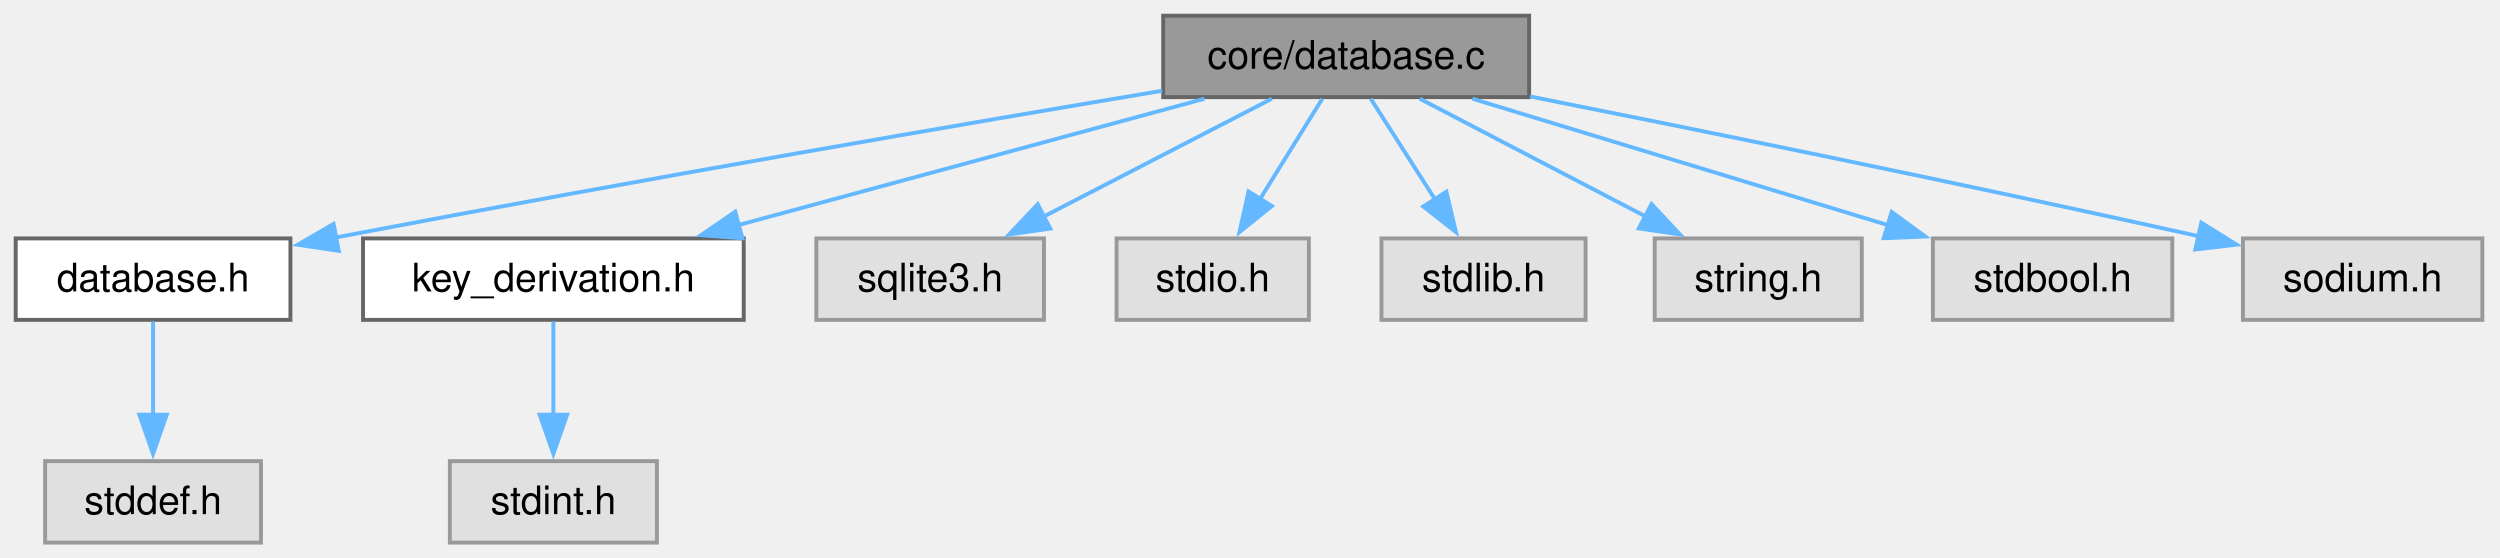
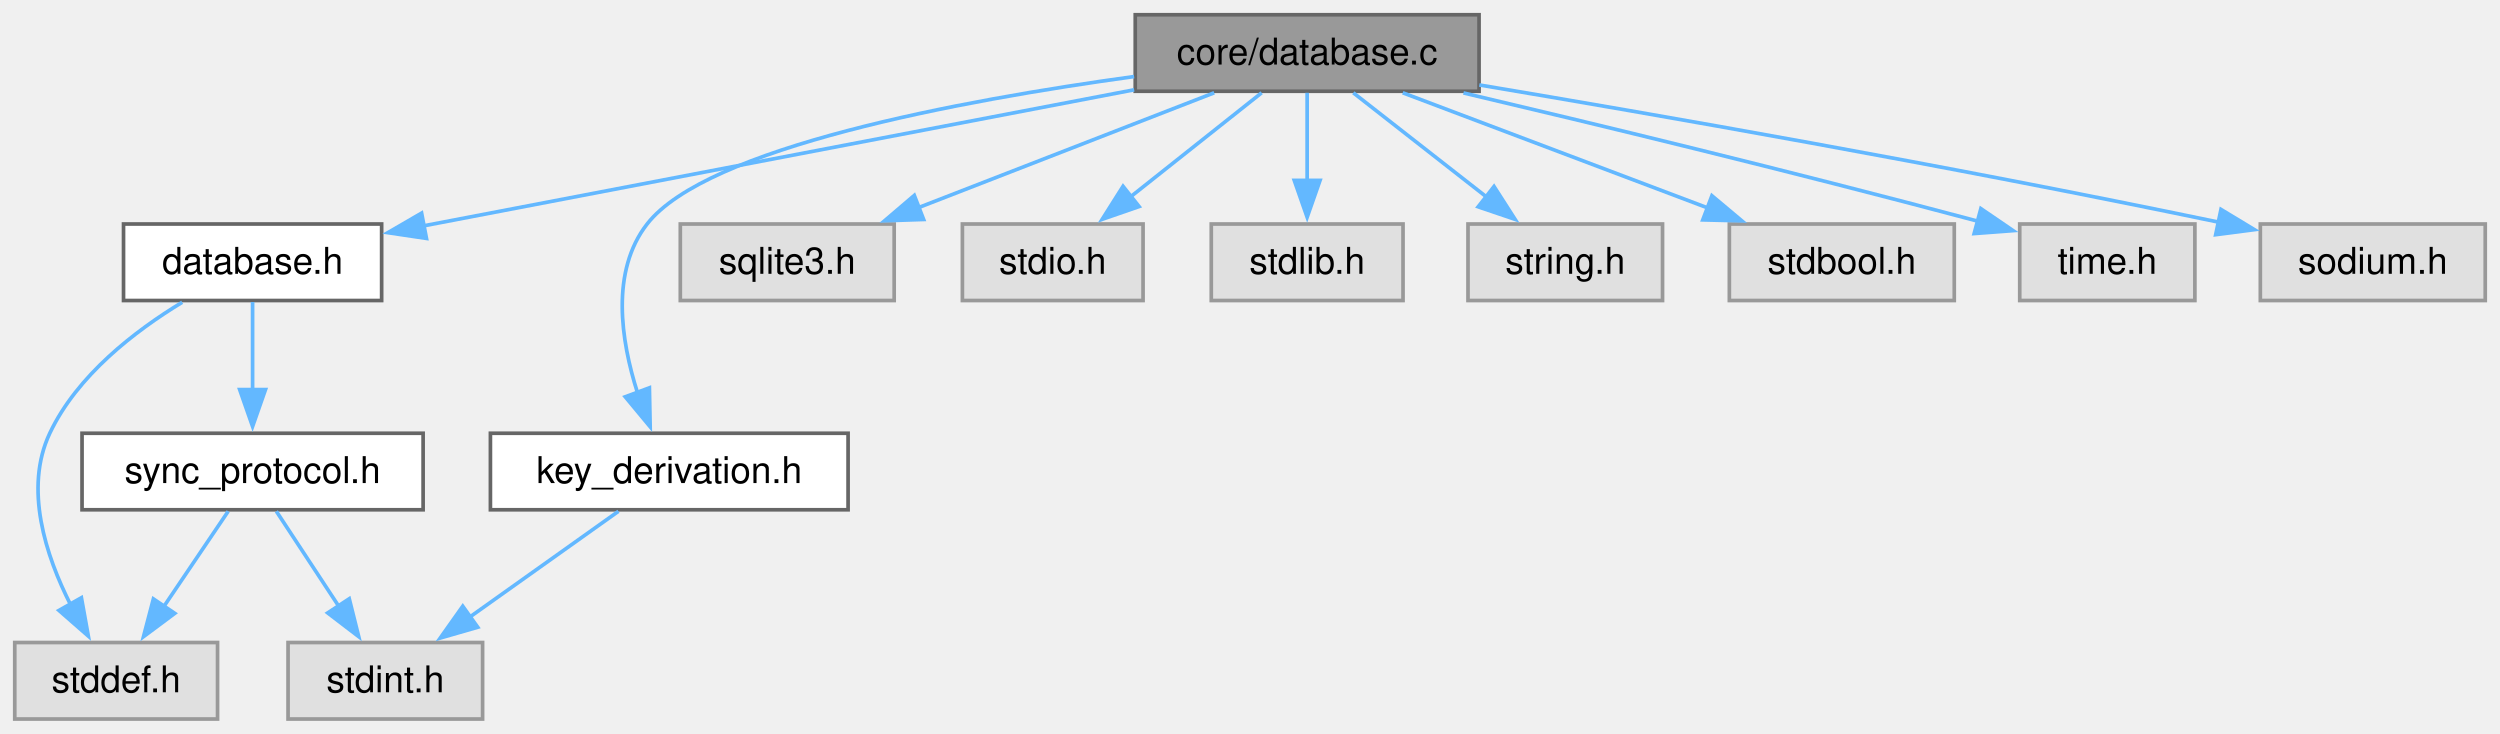
- <svg xmlns="http://www.w3.org/2000/svg" xmlns:xlink="http://www.w3.org/1999/xlink" width="637pt" height="142pt" viewBox="0.00 0.00 637.00 142.00">
-   <g id="graph0" class="graph" transform="scale(1 1) rotate(0) translate(4 138.25)">
+ <svg xmlns="http://www.w3.org/2000/svg" xmlns:xlink="http://www.w3.org/1999/xlink" width="678pt" height="199pt" viewBox="0.00 0.00 678.00 199.00">
+   <g id="graph0" class="graph" transform="scale(1 1) rotate(0) translate(4 195)">
    <g id="Node000001" class="node">
      <g id="a_Node000001">
        <a xlink:title=" ">
-           <polygon fill="#999999" stroke="#666666" points="385.62,-134.25 292.38,-134.25 292.38,-113.5 385.62,-113.5 385.62,-134.25" />
-           <text xml:space="preserve" text-anchor="middle" x="339" y="-120.75" font-family="Helvetica,sans-Serif" font-size="10.00">core/database.c</text>
+           <polygon fill="#999999" stroke="#666666" points="397.12,-191 303.88,-191 303.88,-170.25 397.12,-170.25 397.12,-191" />
+           <text xml:space="preserve" text-anchor="middle" x="350.5" y="-177.5" font-family="Helvetica,sans-Serif" font-size="10.00">core/database.c</text>
        </a>
      </g>
    </g>
    <g id="Node000002" class="node">
      <g id="a_Node000002">
        <a xlink:href="database_8h.html" target="_top" xlink:title=" ">
-           <polygon fill="white" stroke="#666666" points="70,-77.5 0,-77.5 0,-56.75 70,-56.75 70,-77.5" />
-           <text xml:space="preserve" text-anchor="middle" x="35" y="-64" font-family="Helvetica,sans-Serif" font-size="10.00">database.h</text>
+           <polygon fill="white" stroke="#666666" points="99.5,-134.25 29.5,-134.25 29.5,-113.5 99.5,-113.5 99.5,-134.25" />
+           <text xml:space="preserve" text-anchor="middle" x="64.5" y="-120.75" font-family="Helvetica,sans-Serif" font-size="10.00">database.h</text>
        </a>
      </g>
    </g>
    <g id="edge1_Node000001_Node000002" class="edge">
      <g id="a_edge1_Node000001_Node000002">
        <a xlink:title=" ">
-           <path fill="none" stroke="#63b8ff" d="M292.13,-115.13C242.52,-106.82 161.65,-93 81.63,-77.76" />
-           <polygon fill="#63b8ff" stroke="#63b8ff" points="82.32,-74.33 71.84,-75.89 81,-81.2 82.32,-74.33" />
+           <path fill="none" stroke="#63b8ff" d="M303.59,-170.65C250.3,-160.44 163.85,-143.89 110.81,-133.74" />
+           <polygon fill="#63b8ff" stroke="#63b8ff" points="111.66,-130.34 101.18,-131.9 110.34,-137.21 111.66,-130.34" />
+         </a>
+       </g>
+     </g>
+     <g id="Node000006" class="node">
+       <g id="a_Node000006">
+         <a xlink:href="key__derivation_8h.html" target="_top" xlink:title=" ">
+           <polygon fill="white" stroke="#666666" points="226,-77.5 129,-77.5 129,-56.75 226,-56.75 226,-77.5" />
+           <text xml:space="preserve" text-anchor="middle" x="177.5" y="-64" font-family="Helvetica,sans-Serif" font-size="10.00">key_derivation.h</text>
+         </a>
+       </g>
+     </g>
+     <g id="edge6_Node000001_Node000006" class="edge">
+       <g id="a_edge6_Node000001_Node000006">
+         <a xlink:title=" ">
+           <path fill="none" stroke="#63b8ff" d="M303.58,-174.24C256.15,-167.71 187.6,-154.93 171.5,-134.25 161.55,-121.46 164.34,-102.77 168.88,-88.52" />
+           <polygon fill="#63b8ff" stroke="#63b8ff" points="172.12,-89.83 172.33,-79.24 165.56,-87.39 172.12,-89.83" />
+         </a>
+       </g>
+     </g>
+     <g id="Node000007" class="node">
+       <g id="a_Node000007">
+         <a xlink:title=" ">
+           <polygon fill="#e0e0e0" stroke="#999999" points="238.5,-134.25 180.5,-134.25 180.5,-113.5 238.5,-113.5 238.5,-134.25" />
+           <text xml:space="preserve" text-anchor="middle" x="209.5" y="-120.75" font-family="Helvetica,sans-Serif" font-size="10.00">sqlite3.h</text>
+         </a>
+       </g>
+     </g>
+     <g id="edge8_Node000001_Node000007" class="edge">
+       <g id="a_edge8_Node000001_Node000007">
+         <a xlink:title=" ">
+           <path fill="none" stroke="#63b8ff" d="M325.29,-169.84C302.94,-161.16 270.04,-148.38 245.02,-138.67" />
+           <polygon fill="#63b8ff" stroke="#63b8ff" points="246.49,-135.48 235.9,-135.13 243.96,-142.01 246.49,-135.48" />
+         </a>
+       </g>
+     </g>
+     <g id="Node000008" class="node">
+       <g id="a_Node000008">
+         <a xlink:title=" ">
+           <polygon fill="#e0e0e0" stroke="#999999" points="306,-134.25 257,-134.25 257,-113.5 306,-113.5 306,-134.25" />
+           <text xml:space="preserve" text-anchor="middle" x="281.5" y="-120.75" font-family="Helvetica,sans-Serif" font-size="10.00">stdio.h</text>
+         </a>
+       </g>
+     </g>
+     <g id="edge9_Node000001_Node000008" class="edge">
+       <g id="a_edge9_Node000001_Node000008">
+         <a xlink:title=" ">
+           <path fill="none" stroke="#63b8ff" d="M338.16,-169.84C328.25,-161.97 314.11,-150.75 302.44,-141.49" />
+           <polygon fill="#63b8ff" stroke="#63b8ff" points="304.92,-138.99 294.91,-135.52 300.57,-144.48 304.92,-138.99" />
+         </a>
+       </g>
+     </g>
+     <g id="Node000009" class="node">
+       <g id="a_Node000009">
+         <a xlink:title=" ">
+           <polygon fill="#e0e0e0" stroke="#999999" points="376.5,-134.25 324.5,-134.25 324.5,-113.5 376.5,-113.5 376.5,-134.25" />
+           <text xml:space="preserve" text-anchor="middle" x="350.5" y="-120.75" font-family="Helvetica,sans-Serif" font-size="10.00">stdlib.h</text>
+         </a>
+       </g>
+     </g>
+     <g id="edge10_Node000001_Node000009" class="edge">
+       <g id="a_edge10_Node000001_Node000009">
+         <a xlink:title=" ">
+           <path fill="none" stroke="#63b8ff" d="M350.5,-169.84C350.5,-163.22 350.5,-154.22 350.5,-146.02" />
+           <polygon fill="#63b8ff" stroke="#63b8ff" points="354,-146.09 350.5,-136.09 347,-146.09 354,-146.09" />
+         </a>
+       </g>
+     </g>
+     <g id="Node000010" class="node">
+       <g id="a_Node000010">
+         <a xlink:title=" ">
+           <polygon fill="#e0e0e0" stroke="#999999" points="446.88,-134.25 394.12,-134.25 394.12,-113.5 446.88,-113.5 446.88,-134.25" />
+           <text xml:space="preserve" text-anchor="middle" x="420.5" y="-120.75" font-family="Helvetica,sans-Serif" font-size="10.00">string.h</text>
+         </a>
+       </g>
+     </g>
+     <g id="edge11_Node000001_Node000010" class="edge">
+       <g id="a_edge11_Node000001_Node000010">
+         <a xlink:title=" ">
+           <path fill="none" stroke="#63b8ff" d="M363.01,-169.84C373.07,-161.97 387.41,-150.75 399.26,-141.49" />
+           <polygon fill="#63b8ff" stroke="#63b8ff" points="401.18,-144.43 406.9,-135.51 396.87,-138.91 401.18,-144.43" />
+         </a>
+       </g>
+     </g>
+     <g id="Node000011" class="node">
+       <g id="a_Node000011">
+         <a xlink:title=" ">
+           <polygon fill="#e0e0e0" stroke="#999999" points="526,-134.25 465,-134.25 465,-113.5 526,-113.5 526,-134.25" />
+           <text xml:space="preserve" text-anchor="middle" x="495.5" y="-120.75" font-family="Helvetica,sans-Serif" font-size="10.00">stdbool.h</text>
+         </a>
+       </g>
+     </g>
+     <g id="edge12_Node000001_Node000011" class="edge">
+       <g id="a_edge12_Node000001_Node000011">
+         <a xlink:title=" ">
+           <path fill="none" stroke="#63b8ff" d="M376.42,-169.84C399.52,-161.12 433.54,-148.27 459.32,-138.54" />
+           <polygon fill="#63b8ff" stroke="#63b8ff" points="460.27,-141.92 468.39,-135.11 457.79,-135.37 460.27,-141.92" />
+         </a>
+       </g>
+     </g>
+     <g id="Node000012" class="node">
+       <g id="a_Node000012">
+         <a xlink:title=" ">
+           <polygon fill="#e0e0e0" stroke="#999999" points="591.25,-134.25 543.75,-134.25 543.75,-113.5 591.25,-113.5 591.25,-134.25" />
+           <text xml:space="preserve" text-anchor="middle" x="567.5" y="-120.75" font-family="Helvetica,sans-Serif" font-size="10.00">time.h</text>
+         </a>
+       </g>
+     </g>
+     <g id="edge13_Node000001_Node000012" class="edge">
+       <g id="a_edge13_Node000001_Node000012">
+         <a xlink:title=" ">
+           <path fill="none" stroke="#63b8ff" d="M392.89,-169.8C428.05,-161.51 479.62,-149.08 532.48,-134.99" />
+           <polygon fill="#63b8ff" stroke="#63b8ff" points="533.21,-138.42 541.96,-132.45 531.39,-131.66 533.21,-138.42" />
+         </a>
+       </g>
+     </g>
+     <g id="Node000013" class="node">
+       <g id="a_Node000013">
+         <a xlink:title=" ">
+           <polygon fill="#e0e0e0" stroke="#999999" points="670,-134.25 609,-134.25 609,-113.5 670,-113.5 670,-134.25" />
+           <text xml:space="preserve" text-anchor="middle" x="639.5" y="-120.75" font-family="Helvetica,sans-Serif" font-size="10.00">sodium.h</text>
+         </a>
+       </g>
+     </g>
+     <g id="edge14_Node000001_Node000013" class="edge">
+       <g id="a_edge14_Node000001_Node000013">
+         <a xlink:title=" ">
+           <path fill="none" stroke="#63b8ff" d="M397.19,-171.96C445.17,-163.9 522.27,-150.46 597.76,-134.74" />
+           <polygon fill="#63b8ff" stroke="#63b8ff" points="598.33,-138.2 607.4,-132.72 596.89,-131.35 598.33,-138.2" />
+         </a>
+       </g>
+     </g>
+     <g id="Node000003" class="node">
+       <g id="a_Node000003">
+         <a xlink:title=" ">
+           <polygon fill="#e0e0e0" stroke="#999999" points="55,-20.75 0,-20.75 0,0 55,0 55,-20.75" />
+           <text xml:space="preserve" text-anchor="middle" x="27.5" y="-7.25" font-family="Helvetica,sans-Serif" font-size="10.00">stddef.h</text>
+         </a>
+       </g>
+     </g>
+     <g id="edge2_Node000002_Node000003" class="edge">
+       <g id="a_edge2_Node000002_Node000003">
+         <a xlink:title=" ">
+           <path fill="none" stroke="#63b8ff" d="M45.41,-113.02C32.65,-105.28 16.89,-93.18 9.5,-77.5 2.45,-62.55 8.35,-44.36 15.22,-30.85" />
+           <polygon fill="#63b8ff" stroke="#63b8ff" points="18.08,-32.9 19.96,-22.48 11.99,-29.45 18.08,-32.9" />
        </a>
      </g>
    </g>
    <g id="Node000004" class="node">
      <g id="a_Node000004">
-         <a xlink:href="key__derivation_8h.html" target="_top" xlink:title=" ">
-           <polygon fill="white" stroke="#666666" points="185.5,-77.5 88.5,-77.5 88.5,-56.75 185.5,-56.75 185.5,-77.5" />
-           <text xml:space="preserve" text-anchor="middle" x="137" y="-64" font-family="Helvetica,sans-Serif" font-size="10.00">key_derivation.h</text>
-         </a>
-       </g>
-     </g>
-     <g id="edge3_Node000001_Node000004" class="edge">
-       <g id="a_edge3_Node000001_Node000004">
-         <a xlink:title=" ">
-           <path fill="none" stroke="#63b8ff" d="M302.89,-113.09C269.67,-104.08 220.21,-90.68 183.94,-80.85" />
-           <polygon fill="#63b8ff" stroke="#63b8ff" points="185.17,-77.55 174.6,-78.32 183.34,-84.31 185.17,-77.55" />
-         </a>
-       </g>
-     </g>
-     <g id="Node000006" class="node">
-       <g id="a_Node000006">
-         <a xlink:title=" ">
-           <polygon fill="#e0e0e0" stroke="#999999" points="262,-77.5 204,-77.5 204,-56.75 262,-56.75 262,-77.5" />
-           <text xml:space="preserve" text-anchor="middle" x="233" y="-64" font-family="Helvetica,sans-Serif" font-size="10.00">sqlite3.h</text>
-         </a>
-       </g>
-     </g>
-     <g id="edge5_Node000001_Node000006" class="edge">
-       <g id="a_edge5_Node000001_Node000006">
-         <a xlink:title=" ">
-           <path fill="none" stroke="#63b8ff" d="M320.05,-113.09C303.92,-104.76 280.5,-92.66 262.01,-83.11" />
-           <polygon fill="#63b8ff" stroke="#63b8ff" points="263.62,-80 253.13,-78.52 260.41,-86.22 263.62,-80" />
-         </a>
-       </g>
-     </g>
-     <g id="Node000007" class="node">
-       <g id="a_Node000007">
-         <a xlink:title=" ">
-           <polygon fill="#e0e0e0" stroke="#999999" points="329.5,-77.5 280.5,-77.5 280.5,-56.75 329.5,-56.75 329.5,-77.5" />
-           <text xml:space="preserve" text-anchor="middle" x="305" y="-64" font-family="Helvetica,sans-Serif" font-size="10.00">stdio.h</text>
-         </a>
-       </g>
-     </g>
-     <g id="edge6_Node000001_Node000007" class="edge">
-       <g id="a_edge6_Node000001_Node000007">
-         <a xlink:title=" ">
-           <path fill="none" stroke="#63b8ff" d="M332.92,-113.09C328.52,-106 322.43,-96.19 317.06,-87.54" />
-           <polygon fill="#63b8ff" stroke="#63b8ff" points="320.07,-85.76 311.82,-79.11 314.13,-89.46 320.07,-85.76" />
-         </a>
-       </g>
-     </g>
-     <g id="Node000008" class="node">
-       <g id="a_Node000008">
-         <a xlink:title=" ">
-           <polygon fill="#e0e0e0" stroke="#999999" points="400,-77.5 348,-77.5 348,-56.75 400,-56.75 400,-77.5" />
-           <text xml:space="preserve" text-anchor="middle" x="374" y="-64" font-family="Helvetica,sans-Serif" font-size="10.00">stdlib.h</text>
-         </a>
-       </g>
-     </g>
-     <g id="edge7_Node000001_Node000008" class="edge">
-       <g id="a_edge7_Node000001_Node000008">
-         <a xlink:title=" ">
-           <path fill="none" stroke="#63b8ff" d="M345.26,-113.09C349.84,-105.92 356.2,-95.98 361.77,-87.26" />
-           <polygon fill="#63b8ff" stroke="#63b8ff" points="364.54,-89.41 366.98,-79.1 358.65,-85.64 364.54,-89.41" />
-         </a>
-       </g>
-     </g>
-     <g id="Node000009" class="node">
-       <g id="a_Node000009">
-         <a xlink:title=" ">
-           <polygon fill="#e0e0e0" stroke="#999999" points="470.38,-77.5 417.62,-77.5 417.62,-56.75 470.38,-56.75 470.38,-77.5" />
-           <text xml:space="preserve" text-anchor="middle" x="444" y="-64" font-family="Helvetica,sans-Serif" font-size="10.00">string.h</text>
-         </a>
-       </g>
-     </g>
-     <g id="edge8_Node000001_Node000009" class="edge">
-       <g id="a_edge8_Node000001_Node000009">
-         <a xlink:title=" ">
-           <path fill="none" stroke="#63b8ff" d="M357.77,-113.09C373.75,-104.76 396.95,-92.66 415.26,-83.11" />
-           <polygon fill="#63b8ff" stroke="#63b8ff" points="416.8,-86.26 424.05,-78.53 413.56,-80.05 416.8,-86.26" />
-         </a>
-       </g>
-     </g>
-     <g id="Node000010" class="node">
-       <g id="a_Node000010">
-         <a xlink:title=" ">
-           <polygon fill="#e0e0e0" stroke="#999999" points="549.5,-77.5 488.5,-77.5 488.5,-56.75 549.5,-56.75 549.5,-77.5" />
-           <text xml:space="preserve" text-anchor="middle" x="519" y="-64" font-family="Helvetica,sans-Serif" font-size="10.00">stdbool.h</text>
-         </a>
-       </g>
-     </g>
-     <g id="edge9_Node000001_Node000010" class="edge">
-       <g id="a_edge9_Node000001_Node000010">
-         <a xlink:title=" ">
-           <path fill="none" stroke="#63b8ff" d="M371.18,-113.09C400.76,-104.09 444.79,-90.7 477.1,-80.87" />
-           <polygon fill="#63b8ff" stroke="#63b8ff" points="478,-84.25 486.55,-77.99 475.97,-77.56 478,-84.25" />
-         </a>
-       </g>
-     </g>
-     <g id="Node000011" class="node">
-       <g id="a_Node000011">
-         <a xlink:title=" ">
-           <polygon fill="#e0e0e0" stroke="#999999" points="628.5,-77.5 567.5,-77.5 567.5,-56.75 628.5,-56.75 628.5,-77.5" />
-           <text xml:space="preserve" text-anchor="middle" x="598" y="-64" font-family="Helvetica,sans-Serif" font-size="10.00">sodium.h</text>
-         </a>
-       </g>
-     </g>
-     <g id="edge10_Node000001_Node000011" class="edge">
-       <g id="a_edge10_Node000001_Node000011">
-         <a xlink:title=" ">
-           <path fill="none" stroke="#63b8ff" d="M385.87,-113.67C428.04,-105.28 491.96,-92.31 556.22,-78.07" />
-           <polygon fill="#63b8ff" stroke="#63b8ff" points="556.89,-81.51 565.89,-75.92 555.37,-74.68 556.89,-81.51" />
-         </a>
-       </g>
-     </g>
-     <g id="Node000003" class="node">
-       <g id="a_Node000003">
-         <a xlink:title=" ">
-           <polygon fill="#e0e0e0" stroke="#999999" points="62.5,-20.75 7.5,-20.75 7.5,0 62.5,0 62.5,-20.75" />
-           <text xml:space="preserve" text-anchor="middle" x="35" y="-7.25" font-family="Helvetica,sans-Serif" font-size="10.00">stddef.h</text>
-         </a>
-       </g>
-     </g>
-     <g id="edge2_Node000002_Node000003" class="edge">
-       <g id="a_edge2_Node000002_Node000003">
-         <a xlink:title=" ">
-           <path fill="none" stroke="#63b8ff" d="M35,-56.34C35,-49.72 35,-40.72 35,-32.52" />
-           <polygon fill="#63b8ff" stroke="#63b8ff" points="38.5,-32.59 35,-22.59 31.5,-32.59 38.5,-32.59" />
+         <a xlink:href="sync__protocol_8h.html" target="_top" xlink:title=" ">
+           <polygon fill="white" stroke="#666666" points="110.75,-77.5 18.25,-77.5 18.25,-56.75 110.75,-56.75 110.75,-77.5" />
+           <text xml:space="preserve" text-anchor="middle" x="64.5" y="-64" font-family="Helvetica,sans-Serif" font-size="10.00">sync_protocol.h</text>
+         </a>
+       </g>
+     </g>
+     <g id="edge3_Node000002_Node000004" class="edge">
+       <g id="a_edge3_Node000002_Node000004">
+         <a xlink:title=" ">
+           <path fill="none" stroke="#63b8ff" d="M64.5,-113.09C64.5,-106.47 64.5,-97.47 64.5,-89.27" />
+           <polygon fill="#63b8ff" stroke="#63b8ff" points="68,-89.34 64.5,-79.34 61,-89.34 68,-89.34" />
+         </a>
+       </g>
+     </g>
+     <g id="edge4_Node000004_Node000003" class="edge">
+       <g id="a_edge4_Node000004_Node000003">
+         <a xlink:title=" ">
+           <path fill="none" stroke="#63b8ff" d="M57.89,-56.34C53.04,-49.17 46.32,-39.23 40.43,-30.51" />
+           <polygon fill="#63b8ff" stroke="#63b8ff" points="43.4,-28.66 34.91,-22.33 37.6,-32.58 43.4,-28.66" />
        </a>
      </g>
    </g>
    <g id="Node000005" class="node">
      <g id="a_Node000005">
        <a xlink:title=" ">
-           <polygon fill="#e0e0e0" stroke="#999999" points="163.38,-20.75 110.62,-20.75 110.62,0 163.38,0 163.38,-20.75" />
-           <text xml:space="preserve" text-anchor="middle" x="137" y="-7.25" font-family="Helvetica,sans-Serif" font-size="10.00">stdint.h</text>
-         </a>
-       </g>
-     </g>
-     <g id="edge4_Node000004_Node000005" class="edge">
-       <g id="a_edge4_Node000004_Node000005">
-         <a xlink:title=" ">
-           <path fill="none" stroke="#63b8ff" d="M137,-56.34C137,-49.72 137,-40.72 137,-32.52" />
-           <polygon fill="#63b8ff" stroke="#63b8ff" points="140.5,-32.59 137,-22.59 133.5,-32.59 140.5,-32.59" />
+           <polygon fill="#e0e0e0" stroke="#999999" points="126.88,-20.75 74.12,-20.75 74.12,0 126.88,0 126.88,-20.75" />
+           <text xml:space="preserve" text-anchor="middle" x="100.5" y="-7.25" font-family="Helvetica,sans-Serif" font-size="10.00">stdint.h</text>
+         </a>
+       </g>
+     </g>
+     <g id="edge5_Node000004_Node000005" class="edge">
+       <g id="a_edge5_Node000004_Node000005">
+         <a xlink:title=" ">
+           <path fill="none" stroke="#63b8ff" d="M70.94,-56.34C75.65,-49.17 82.19,-39.23 87.92,-30.51" />
+           <polygon fill="#63b8ff" stroke="#63b8ff" points="90.72,-32.62 93.29,-22.34 84.87,-28.78 90.72,-32.62" />
+         </a>
+       </g>
+     </g>
+     <g id="edge7_Node000006_Node000005" class="edge">
+       <g id="a_edge7_Node000006_Node000005">
+         <a xlink:title=" ">
+           <path fill="none" stroke="#63b8ff" d="M163.73,-56.34C152.57,-48.4 136.58,-37.03 123.48,-27.71" />
+           <polygon fill="#63b8ff" stroke="#63b8ff" points="125.56,-24.9 115.38,-21.96 121.5,-30.6 125.56,-24.9" />
        </a>
      </g>
    </g>
  </g>
</svg>
